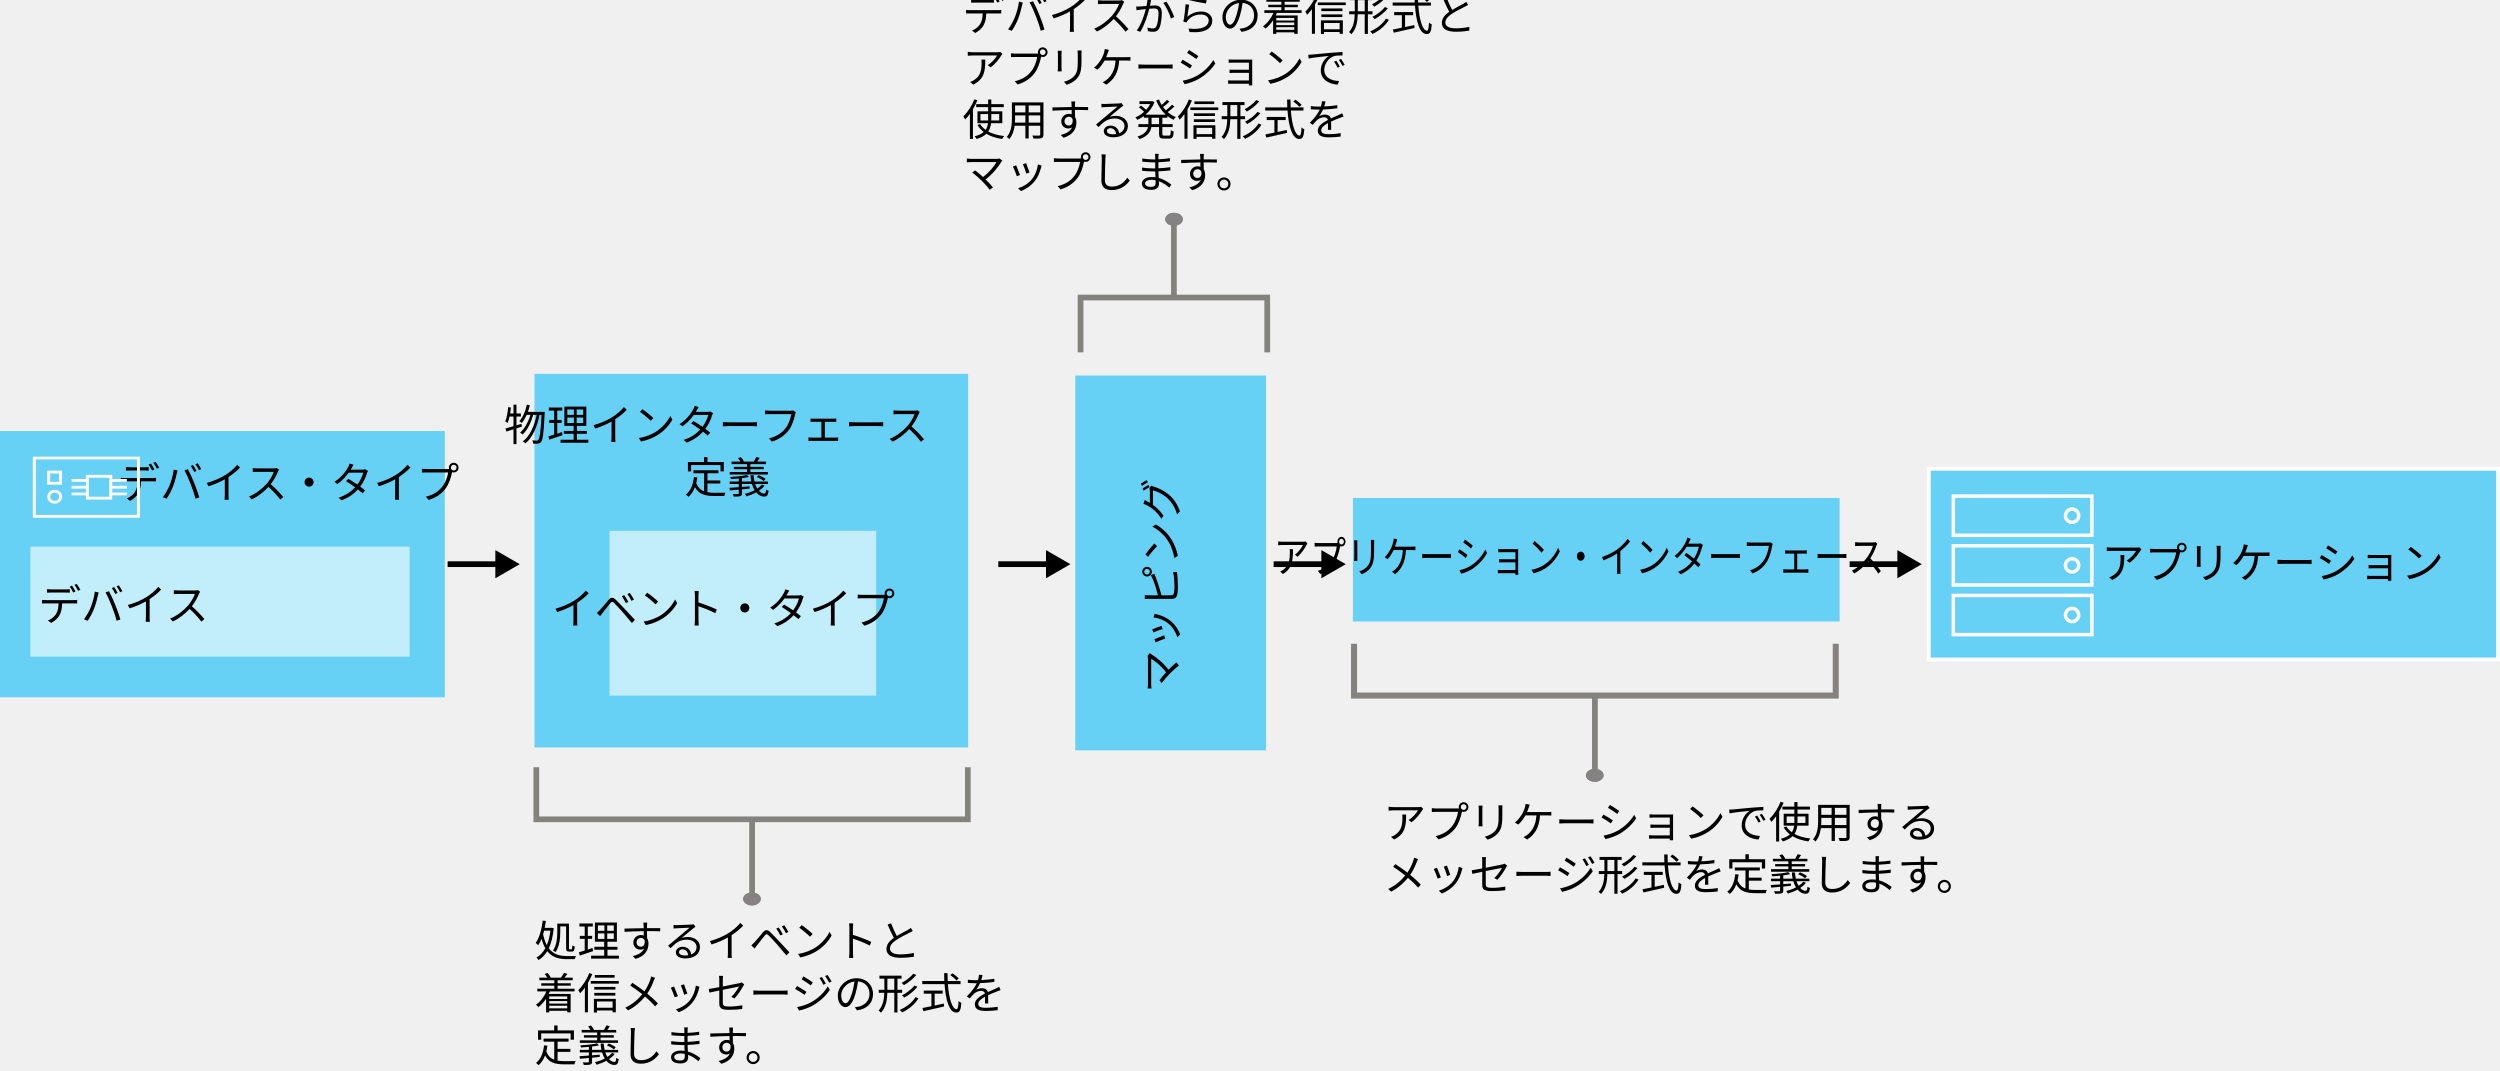
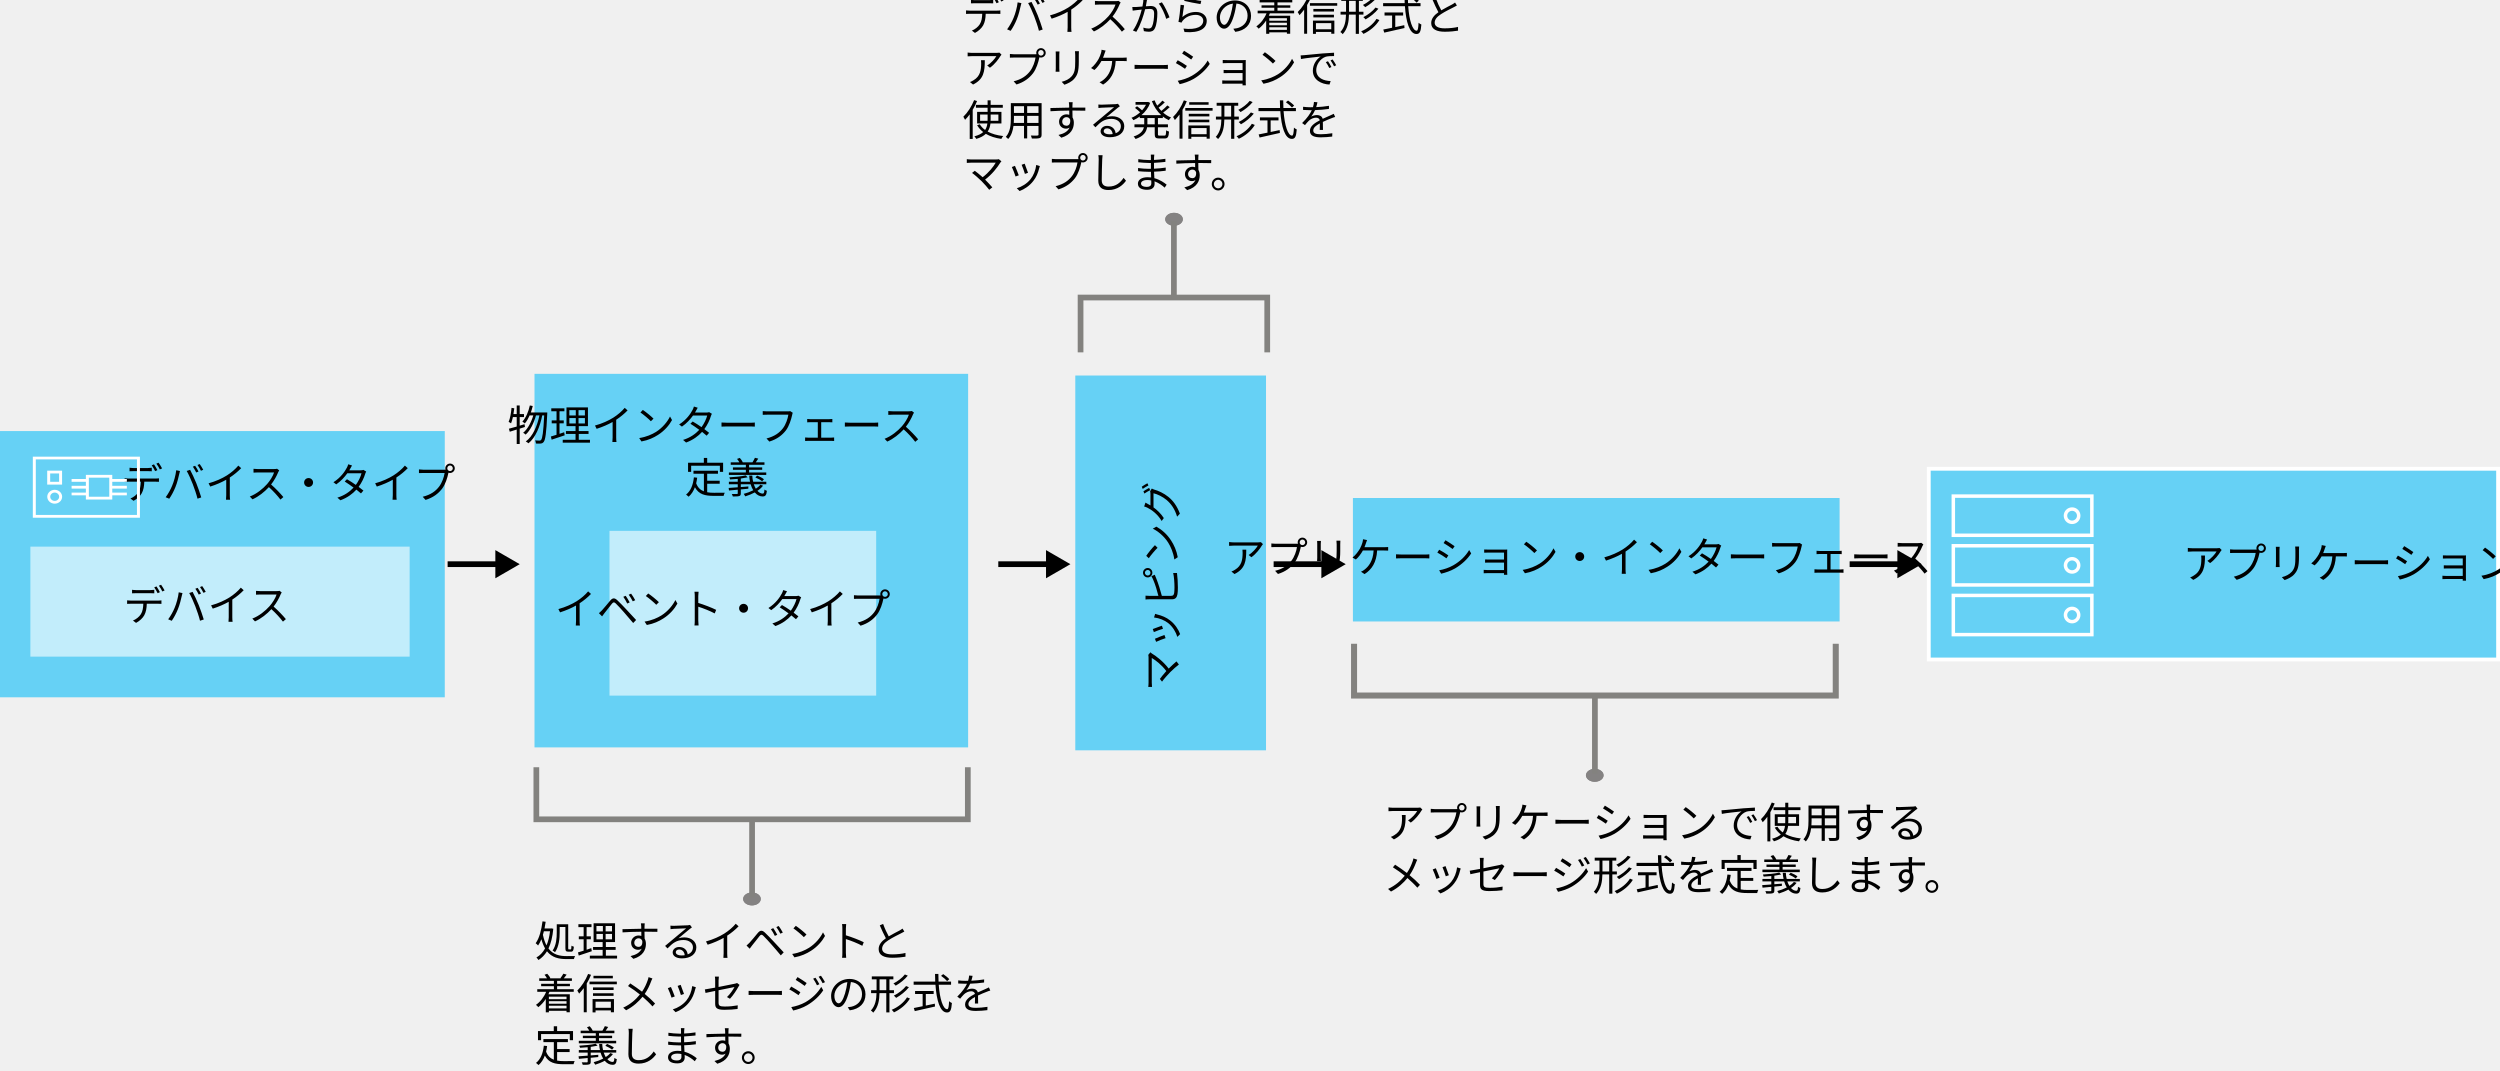
<svg xmlns="http://www.w3.org/2000/svg" id="svg5443" version="1.1" width="655.41" height="280.6" viewBox="0 0 655.41 280.6">
  <defs id="defs5447">
    <marker style="overflow:visible" id="TriangleOutM-3-4-5" refX="0" refY="0" orient="auto">
      <path transform="scale(0.4,0.4)" style="fill-rule:evenodd;stroke:#000000;stroke-width:1pt" d="m 5.77,0 -8.65,5 0,-10 8.65,5 z" id="path21258-13-6-5" />
    </marker>
    <marker style="overflow:visible" id="TriangleOutM-3-4-5-9" refX="0" refY="0" orient="auto">
      <path transform="scale(0.4,0.4)" style="fill-rule:evenodd;stroke:#000000;stroke-width:1pt" d="m 5.77,0 -8.65,5 0,-10 8.65,5 z" id="path21258-13-6-5-0" />
    </marker>
    <marker style="overflow:visible" id="TriangleOutM-3-4-5-9-4" refX="0" refY="0" orient="auto">
      <path transform="scale(0.4,0.4)" style="fill-rule:evenodd;stroke:#000000;stroke-width:1pt" d="m 5.77,0 -8.65,5 0,-10 8.65,5 z" id="path21258-13-6-5-0-6" />
    </marker>
    <marker style="overflow:visible" id="TriangleOutM-3-4-5-9-4-0" refX="0" refY="0" orient="auto">
      <path transform="scale(0.4,0.4)" style="fill-rule:evenodd;stroke:#000000;stroke-width:1pt" d="m 5.77,0 -8.65,5 0,-10 8.65,5 z" id="path21258-13-6-5-0-6-7" />
    </marker>
  </defs>
  <rect ry="0" rx="0" y="122.896" x="505.66" height="50" width="149.25" id="rect79371-1-6-6-9-8-7-3-5-1-2-7-5" style="fill:#66d1f5;fill-opacity:1;fill-rule:evenodd;stroke:#ffffff;stroke-width:1;stroke-miterlimit:4;stroke-dasharray:none;stroke-opacity:1" />
-   <text xml:space="preserve" style="font-style:normal;font-variant:normal;font-weight:normal;font-stretch:normal;font-size:11.25px;line-height:125%;font-family:'MS UI Gothic';-inkscape-font-specification:'MS UI Gothic, Normal';text-align:center;letter-spacing:0px;word-spacing:0px;writing-mode:lr-tb;text-anchor:middle;fill:#000000;fill-opacity:1;stroke:none" x="600.207" y="151.627" id="text18189-5-9">
-     <tspan x="600.207" y="151.627" id="tspan6913-6">アプリケーション</tspan>
+   <text xml:space="preserve" style="font-style:normal;font-variant:normal;font-weight:normal;font-stretch:normal;font-size:11px;line-height:125%;font-family:Arial;-inkscape-font-specification:Arial;text-align:start;letter-spacing:0px;word-spacing:0px;writing-mode:lr-tb;text-anchor:start;fill:#000000;fill-opacity:1;stroke:none" x="572.207" y="151.627" id="text18189-5-9">
+     <tspan x="572.207" y="151.627" id="tspan6913-6">アプリケーション</tspan>
  </text>
  <g id="g5240-2-8" transform="matrix(0.09339234,0,0,0.09339234,506.8965,124.8685)" style="stroke-width:9.794;stroke-miterlimit:4;stroke-dasharray:none">
    <rect id="rect5222-4-5" height="110" width="388.9" stroke-miterlimit="10" y="55.6" x="55.6" style="fill:none;stroke:#ffffff;stroke-width:9.794;stroke-miterlimit:4;stroke-dasharray:none" />
    <rect id="rect5224-7-2" height="110" width="388.9" stroke-miterlimit="10" y="195" x="55.6" style="fill:none;stroke:#ffffff;stroke-width:9.794;stroke-miterlimit:4;stroke-dasharray:none" />
    <rect id="rect5226-6-7" height="110" width="388.9" stroke-miterlimit="10" y="334.4" x="55.6" style="fill:none;stroke:#ffffff;stroke-width:9.794;stroke-miterlimit:4;stroke-dasharray:none" />
    <circle id="circle5228-0-6" r="18.6" cy="110.6" cx="389" stroke-miterlimit="10" style="fill:none;stroke:#ffffff;stroke-width:9.794;stroke-miterlimit:4;stroke-dasharray:none" />
    <circle id="circle5230-5-6" r="18.6" cy="250" cx="389" stroke-miterlimit="10" style="fill:none;stroke:#ffffff;stroke-width:9.794;stroke-miterlimit:4;stroke-dasharray:none" />
    <circle id="circle5232-6-1" r="18.6" cy="389.4" cx="389" stroke-miterlimit="10" style="fill:none;stroke:#ffffff;stroke-width:9.794;stroke-miterlimit:4;stroke-dasharray:none" />
  </g>
  <rect ry="0" rx="0" y="113.009" x="0" height="69.8" width="116.605" id="rect79371-1-6-6-9-8-7-86-3-9" style="fill:#66d1f5;fill-opacity:1;fill-rule:evenodd;stroke:none" />
-   <text y="130.67" x="75.564" font-size="12" id="text56820" style="font-style:normal;font-variant:normal;font-weight:normal;font-stretch:normal;font-size:11.25px;line-height:125%;font-family:'MS UI Gothic';-inkscape-font-specification:'MS UI Gothic, Normal';text-align:center;writing-mode:lr;text-anchor:middle;fill:#000000;fill-opacity:1;">デバイス・タイプ</text>
+   <text y="130.67" x="75.564" font-size="12" id="text56820" style="font-style:normal;font-variant:normal;font-weight:normal;font-stretch:normal;font-size:11px;line-height:125%;font-family:Arial;-inkscape-font-specification:Arial;text-align:center;writing-mode:lr-tb;text-anchor:middle;fill:#000000;fill-opacity:1">デバイス・タイプ</text>
  <rect ry="0" rx="0" y="143.307" x="7.964" height="28.839" width="99.431" id="rect79371-1-6-6-9-8-7-86-7" style="fill:#c2edfb;fill-opacity:1;fill-rule:evenodd;stroke:none" />
-   <text y="162.67" x="32.387" font-size="11" id="text56922" style="font-style:normal;font-variant:normal;font-weight:normal;font-stretch:normal;font-size:11.25px;line-height:125%;font-family:'MS UI Gothic';-inkscape-font-specification:'MS UI Gothic, Normal';text-align:center;writing-mode:lr;text-anchor:middle;fill:#000000;fill-opacity:1;">デバイス</text>
-   <g id="g5278-5" transform="matrix(0.7799818,0,0,0.7279118,5.096387,111.3452)" style="">
+   <text y="162.67" x="32.387" font-size="11" id="text56922" style="font-style:normal;font-variant:normal;font-weight:normal;font-stretch:normal;font-size:11px;line-height:125%;font-family:Arial;-inkscape-font-specification:Arial;text-align:start;writing-mode:lr-tb;text-anchor:start;fill:#000000;fill-opacity:1">デバイス</text>
+   <g id="g5278-5" transform="matrix(0.7799818,0,0,0.7279118,5.096387,111.3452)">
    <path id="path5280-9" d="M 40,12 35.33,12 9.67,12 5,12 5,33 9.67,33 35.34,33 40,33 40,12 Z m -9.22,8.06 5.32,0 m -5.32,2.44 5.32,0 m -5.32,2.44 5.32,0 m -18.57,-4.88 5.32,0 m -5.32,2.44 5.32,0 m -5.32,2.44 5.32,0 m -0.02,1.5 7.87,0 0,-7.87 -7.87,0 0,7.87 z m -10.98,-2.5 c 1.1,0 2,0.9 2,2 0,1.1 -0.9,2 -2,2 -1.1,0 -2,-0.9 -2,-2 0,-1.11 0.9,-2 2,-2 z m 1.98,-2.88 -4,0 0,-4 4,0 0,4 z" stroke-miterlimit="10" style="fill:none;stroke:#ffffff;stroke-miterlimit:10" />
  </g>
  <rect style="fill:#66d1f5;fill-opacity:1;fill-rule:evenodd;stroke:none" id="rect7198-5" width="98.256" height="50" x="-196.706" y="281.903" rx="0" ry="0" transform="matrix(0,-1,1,0,0,0)" />
-   <text xml:space="preserve" style="font-style:normal;font-variant:normal;font-weight:normal;font-stretch:normal;font-size:11.25px;line-height:125%;font-family:'MS UI Gothic';-inkscape-font-specification:'MS UI Gothic, Normal';text-align:center;letter-spacing:0px;word-spacing:0px;writing-mode:lr;text-anchor:middle;fill:#000000;fill-opacity:1;stroke:none;" x="-149.139" y="308.562" id="text7210-2" transform="matrix(0,-1,1,0,0,0)">
+   <text xml:space="preserve" style="font-style:normal;font-variant:normal;font-weight:normal;font-stretch:normal;font-size:11px;line-height:125%;font-family:Arial;-inkscape-font-specification:Arial;text-align:center;letter-spacing:0px;word-spacing:0px;writing-mode:lr-tb;text-anchor:middle;fill:#000000;fill-opacity:1;stroke:none" x="-149.139" y="308.562" id="text7210-2" transform="matrix(0,-1,1,0,0,0)">
    <tspan x="-149.139" y="308.562" id="tspan7573-7">マッピング</tspan>
  </text>
  <rect style="fill:#66d1f5;fill-opacity:1;fill-rule:evenodd;stroke:none" id="rect6559" width="113.683" height="97.932" x="140.126" y="98.007" rx="0" ry="0" />
  <rect ry="0" rx="0" y="139.168" x="159.79" height="43.196" width="69.912" id="rect79371-1-6-6-9-8-7-9-9" style="fill:#c2edfb;fill-opacity:1;fill-rule:evenodd;stroke:none" />
-   <text xml:space="preserve" style="font-style:normal;font-variant:normal;font-weight:normal;font-stretch:normal;font-size:11.25px;line-height:125%;font-family:'MS UI Gothic';-inkscape-font-specification:'MS UI Gothic, Normal';text-align:center;letter-spacing:0px;word-spacing:0px;writing-mode:lr;text-anchor:middle;fill:#000000;fill-opacity:1;stroke:none;" x="195.063" y="115.531" id="text5543">
+   <text xml:space="preserve" style="font-style:normal;font-variant:normal;font-weight:normal;font-stretch:normal;font-size:11px;line-height:125%;font-family:Arial;-inkscape-font-specification:Arial;text-align:center;letter-spacing:0px;word-spacing:0px;writing-mode:lr-tb;text-anchor:middle;fill:#000000;fill-opacity:1;stroke:none" x="195.063" y="115.531" id="text5543">
    <tspan x="195.063" y="115.531" id="tspan5547">物理インターフェース</tspan>
    <tspan x="195.063" y="129.281" id="tspan7758">定義</tspan>
  </text>
-   <text id="text13959-6" y="163.649" x="194.024" style="font-style:normal;font-variant:normal;font-weight:normal;font-stretch:normal;font-size:11.25px;line-height:125%;font-family:'MS UI Gothic';-inkscape-font-specification:'MS UI Gothic, Normal';text-align:center;letter-spacing:0px;word-spacing:0px;writing-mode:lr;text-anchor:middle;fill:#000000;fill-opacity:1;stroke:none;" xml:space="preserve">
+   <text id="text13959-6" y="163.649" x="194.024" style="font-style:normal;font-variant:normal;font-weight:normal;font-stretch:normal;font-size:11px;line-height:125%;font-family:Arial;-inkscape-font-specification:Arial;text-align:center;letter-spacing:0px;word-spacing:0px;writing-mode:lr-tb;text-anchor:middle;fill:#000000;fill-opacity:1;stroke:none" xml:space="preserve">
    <tspan id="tspan13963-4" y="163.649" x="194.024">イベント・タイプ</tspan>
  </text>
-   <flowRoot xml:space="preserve" id="flowRoot7760" style="font-style:normal;font-weight:normal;font-size:11.25px;line-height:125%;font-family:'MS UI Gothic';letter-spacing:0px;word-spacing:0px;fill:#000000;fill-opacity:1;stroke:none;stroke-width:1px;stroke-linecap:butt;stroke-linejoin:miter;stroke-opacity:1;-inkscape-font-specification:'MS UI Gothic, Normal';font-stretch:normal;font-variant:normal;text-anchor:middle;text-align:center;writing-mode:lr;" transform="translate(-80.51996,-21.98809)">
+   <flowRoot xml:space="preserve" id="flowRoot7760" style="font-style:normal;font-weight:normal;font-size:40px;line-height:125%;font-family:sans-serif;letter-spacing:0px;word-spacing:0px;fill:#000000;fill-opacity:1;stroke:none;stroke-width:1px;stroke-linecap:butt;stroke-linejoin:miter;stroke-opacity:1" transform="translate(-80.51996,-21.98809)">
    <flowRegion id="flowRegion7762" />
    <flowPara id="flowPara7766" />
  </flowRoot>
-   <flowRoot xml:space="preserve" id="flowRoot7821" style="font-style:normal;font-weight:normal;font-size:11.25px;line-height:125%;font-family:'MS UI Gothic';letter-spacing:0px;word-spacing:0px;fill:#000000;fill-opacity:1;stroke:none;stroke-width:1px;stroke-linecap:butt;stroke-linejoin:miter;stroke-opacity:1;-inkscape-font-specification:'MS UI Gothic, Normal';font-stretch:normal;font-variant:normal;text-anchor:middle;text-align:center;writing-mode:lr;" transform="translate(-80.51996,-21.98809)">
+   <flowRoot xml:space="preserve" id="flowRoot7821" style="font-style:normal;font-weight:normal;font-size:40px;line-height:125%;font-family:sans-serif;letter-spacing:0px;word-spacing:0px;fill:#000000;fill-opacity:1;stroke:none;stroke-width:1px;stroke-linecap:butt;stroke-linejoin:miter;stroke-opacity:1" transform="translate(-80.51996,-21.98809)">
    <flowRegion id="flowRegion7823" />
    <flowPara id="flowPara7827" />
  </flowRoot>
  <rect style="fill:#66d1f5;fill-opacity:1;fill-rule:evenodd;stroke:none" id="rect6559-2" width="127.59" height="32.368" x="354.686" y="130.559" rx="0" ry="0" />
-   <text xml:space="preserve" style="font-style:normal;font-variant:normal;font-weight:normal;font-stretch:normal;font-size:10.334px;line-height:125%;font-family:'MS UI Gothic';-inkscape-font-specification:'MS UI Gothic, Normal';text-align:center;letter-spacing:0px;word-spacing:0px;writing-mode:lr-tb;text-anchor:middle;fill:#000000;fill-opacity:1;stroke:none" x="454.721" y="137.862" id="text5543-1" transform="scale(0.91857,1.088649)">
-     <tspan x="454.721" y="137.862" id="tspan7758-4">アプリケーション・インターフェース</tspan>
+   <text xml:space="preserve" style="font-style:normal;font-variant:normal;font-weight:normal;font-stretch:normal;font-size:11px;line-height:125%;font-family:Arial;-inkscape-font-specification:Arial;text-align:center;letter-spacing:0px;word-spacing:0px;writing-mode:lr-tb;text-anchor:middle;fill:#000000;fill-opacity:1;stroke:none" x="418.232" y="150.083" id="text5543-1">
+     <tspan x="418.232" y="150.083" id="tspan7758-4">アプリケーション・インターフェース</tspan>
  </text>
-   <flowRoot xml:space="preserve" id="flowRoot7909" style="font-style:normal;font-weight:normal;font-size:11.25px;line-height:125%;font-family:'MS UI Gothic';letter-spacing:0px;word-spacing:0px;fill:#000000;fill-opacity:1;stroke:none;stroke-width:1px;stroke-linecap:butt;stroke-linejoin:miter;stroke-opacity:1;-inkscape-font-specification:'MS UI Gothic, Normal';font-stretch:normal;font-variant:normal;text-anchor:middle;text-align:center;writing-mode:lr;" transform="translate(-80.51996,-21.98809)">
+   <flowRoot xml:space="preserve" id="flowRoot7909" style="font-style:normal;font-weight:normal;font-size:40px;line-height:125%;font-family:sans-serif;letter-spacing:0px;word-spacing:0px;fill:#000000;fill-opacity:1;stroke:none;stroke-width:1px;stroke-linecap:butt;stroke-linejoin:miter;stroke-opacity:1" transform="translate(-80.51996,-21.98809)">
    <flowRegion id="flowRegion7911" />
    <flowPara id="flowPara7915" />
  </flowRoot>
-   <flowRoot xml:space="preserve" id="flowRoot7917" style="font-style:normal;font-weight:normal;font-size:11.25px;line-height:125%;font-family:'MS UI Gothic';letter-spacing:0px;word-spacing:0px;fill:#000000;fill-opacity:1;stroke:none;stroke-width:1px;stroke-linecap:butt;stroke-linejoin:miter;stroke-opacity:1;-inkscape-font-specification:'MS UI Gothic, Normal';font-stretch:normal;font-variant:normal;text-anchor:middle;text-align:center;writing-mode:lr;" transform="translate(-80.51996,-21.98809)">
+   <flowRoot xml:space="preserve" id="flowRoot7917" style="font-style:normal;font-weight:normal;font-size:40px;line-height:125%;font-family:sans-serif;letter-spacing:0px;word-spacing:0px;fill:#000000;fill-opacity:1;stroke:none;stroke-width:1px;stroke-linecap:butt;stroke-linejoin:miter;stroke-opacity:1" transform="translate(-80.51996,-21.98809)">
    <flowRegion id="flowRegion7919" />
    <flowPara id="flowPara7923" />
  </flowRoot>
  <path id="path8199-4-90" d="m 117.35,147.909 14.64,0" style="opacity:1;fill:none;stroke:#000000;stroke-width:1.5;stroke-linecap:butt;stroke-linejoin:miter;stroke-miterlimit:4;stroke-dasharray:none;stroke-opacity:1;marker-end:url(#TriangleOutM-3-4-5)" />
  <path id="path8199-4-90-8" d="m 261.716,147.909 14.64,0" style="opacity:1;fill:none;stroke:#000000;stroke-width:1.5;stroke-linecap:butt;stroke-linejoin:miter;stroke-miterlimit:4;stroke-dasharray:none;stroke-opacity:1;marker-end:url(#TriangleOutM-3-4-5-9)" />
  <path id="path8199-4-90-8-7" d="m 333.902,147.909 14.64,0" style="opacity:1;fill:none;stroke:#000000;stroke-width:1.5;stroke-linecap:butt;stroke-linejoin:miter;stroke-miterlimit:4;stroke-dasharray:none;stroke-opacity:1;marker-end:url(#TriangleOutM-3-4-5-9-4)" />
  <path id="path8199-4-90-8-7-6" d="m 484.911,147.909 14.64,0" style="opacity:1;fill:none;stroke:#000000;stroke-width:1.5;stroke-linecap:butt;stroke-linejoin:miter;stroke-miterlimit:4;stroke-dasharray:none;stroke-opacity:1;marker-end:url(#TriangleOutM-3-4-5-9-4-0)" />
  <g id="g56426" transform="matrix(0,-1,1.357484,0,-518.3338,383.8479)" style="stroke-width:1.287;stroke-miterlimit:4;stroke-dasharray:none">
    <circle cx="326.366" cy="608.593" r="1.692" id="circle56428" style="fill:#848282;stroke-width:1.287;stroke-miterlimit:4;stroke-dasharray:none" />
  </g>
  <path id="path20115" d="m 283.284,92.375 0,-14.373 48.939,0 0,14.373 0,0" style="fill:none;stroke:#83827f;stroke-width:1.5;stroke-linecap:butt;stroke-linejoin:miter;stroke-miterlimit:4;stroke-dasharray:none;stroke-opacity:1" />
  <ellipse cy="307.753" cx="-57.493" id="path20185" style="fill:#848282;fill-opacity:1;stroke:none;stroke-width:1.5;stroke-miterlimit:4;stroke-dasharray:none" transform="matrix(0,-1,1,0,0,0)" rx="1.694" ry="2.3" />
  <path id="path20187" d="m 307.753,78.058 0,-20.171" style="fill:none;stroke:#83827f;stroke-width:1.5;stroke-linecap:butt;stroke-linejoin:miter;stroke-miterlimit:4;stroke-dasharray:none;stroke-opacity:1" />
-   <g id="g8248" transform="translate(-62,64.00707)" style="">
+   <g id="g8248" transform="translate(-62,64.00707)">
    <g style="stroke-width:1.287;stroke-miterlimit:4;stroke-dasharray:none" transform="matrix(0,1,-1.357484,0,1085.256,-154.6974)" id="g56426-0">
      <circle style="fill:#848282;stroke-width:1.287;stroke-miterlimit:4;stroke-dasharray:none" id="circle56428-9" r="1.692" cy="608.593" cx="326.366" />
    </g>
    <path style="fill:none;stroke:#83827f;stroke-width:1.5;stroke-linecap:butt;stroke-linejoin:miter;stroke-miterlimit:4;stroke-dasharray:none;stroke-opacity:1" d="m 315.728,137.137 0,13.651 -113.118,0 0,-13.651 0,0" id="path20115-2" />
    <ellipse ry="2.3" rx="1.694" transform="matrix(0,1,-1,0,0,0)" style="fill:#848282;fill-opacity:1;stroke:none;stroke-width:1.5;stroke-miterlimit:4;stroke-dasharray:none" id="path20185-7" cx="171.657" cy="-259.169" />
    <path style="fill:none;stroke:#83827f;stroke-width:1.5;stroke-linecap:butt;stroke-linejoin:miter;stroke-miterlimit:4;stroke-dasharray:none;stroke-opacity:1" d="m 259.169,151.093 0,20.171" id="path20187-2" />
  </g>
-   <g id="g8241" transform="translate(-62,68.00707)" style="">
+   <g id="g8241" transform="translate(-62,68.00707)">
    <g style="stroke-width:1.287;stroke-miterlimit:4;stroke-dasharray:none" transform="matrix(0,1,-1.357484,0,1306.214,-191.109)" id="g56426-0-4">
      <circle style="fill:#848282;stroke-width:1.287;stroke-miterlimit:4;stroke-dasharray:none" id="circle56428-9-4" r="1.692" cy="608.593" cx="326.366" />
    </g>
    <path style="fill:none;stroke:#83827f;stroke-width:1.58;stroke-linecap:butt;stroke-linejoin:miter;stroke-miterlimit:4;stroke-dasharray:none;stroke-opacity:1" d="m 543.268,100.766 0,13.571 -126.283,0 0,-13.571 0,0" id="path20115-2-2" />
    <ellipse ry="2.3" rx="1.694" transform="matrix(0,1,-1,0,0,0)" style="fill:#848282;fill-opacity:1;stroke:none;stroke-width:1.5;stroke-miterlimit:4;stroke-dasharray:none" id="path20185-7-3" cx="135.246" cy="-480.127" />
    <path style="fill:none;stroke:#83827f;stroke-width:1.5;stroke-linecap:butt;stroke-linejoin:miter;stroke-miterlimit:4;stroke-dasharray:none;stroke-opacity:1" d="m 480.126,114.681 0,20.171" id="path20187-2-5" />
  </g>
-   <text xml:space="preserve" style="font-style:normal;font-weight:normal;font-size:11.25px;line-height:125%;font-family:'MS UI Gothic';letter-spacing:0px;word-spacing:0px;fill:#000000;fill-opacity:1;stroke:none;stroke-width:1px;stroke-linecap:butt;stroke-linejoin:miter;stroke-opacity:1;-inkscape-font-specification:'MS UI Gothic, Normal';font-stretch:normal;font-variant:normal;text-anchor:middle;text-align:center;writing-mode:lr;" x="88.996" y="-84.422" id="text8282">
+   <text xml:space="preserve" style="font-style:normal;font-weight:normal;font-size:40px;line-height:125%;font-family:sans-serif;letter-spacing:0px;word-spacing:0px;fill:#000000;fill-opacity:1;stroke:none;stroke-width:1px;stroke-linecap:butt;stroke-linejoin:miter;stroke-opacity:1" x="88.996" y="-84.422" id="text8282">
    <tspan id="tspan8284" x="88.996" y="-84.422" />
  </text>
-   <text xml:space="preserve" style="font-style:normal;font-variant:normal;font-weight:normal;font-stretch:normal;font-size:11.25px;line-height:125%;font-family:'MS UI Gothic';-inkscape-font-specification:'MS UI Gothic, Normal';text-align:start;letter-spacing:0px;word-spacing:0px;writing-mode:lr;text-anchor:start;fill:#000000;fill-opacity:1;stroke:none;" x="252.319" y="8.008" id="text5543-4">
-     <tspan x="252.319" y="8.008" id="tspan7758-7" style="text-align:start;text-anchor:start;-inkscape-font-specification:'MS UI Gothic, Normal';font-family:'MS UI Gothic';font-weight:normal;font-style:normal;font-stretch:normal;font-variant:normal;font-size:11.25px;writing-mode:lr;line-height:125%;">デバイスからの着信形式と</tspan>
-     <tspan x="252.319" y="21.758" id="tspan8332" style="text-align:start;text-anchor:start;-inkscape-font-specification:'MS UI Gothic, Normal';font-family:'MS UI Gothic';font-weight:normal;font-style:normal;font-stretch:normal;font-variant:normal;font-size:11.25px;writing-mode:lr;line-height:125%;">アプリケーションで</tspan>
-     <tspan x="252.319" y="35.508" id="tspan8334" style="text-align:start;text-anchor:start;-inkscape-font-specification:'MS UI Gothic, Normal';font-family:'MS UI Gothic';font-weight:normal;font-style:normal;font-stretch:normal;font-variant:normal;font-size:11.25px;writing-mode:lr;line-height:125%;">使用する発信形式を</tspan>
-     <tspan x="252.319" y="49.258" id="tspan8336" style="text-align:start;text-anchor:start;-inkscape-font-specification:'MS UI Gothic, Normal';font-family:'MS UI Gothic';font-weight:normal;font-style:normal;font-stretch:normal;font-variant:normal;font-size:11.25px;writing-mode:lr;line-height:125%;">マップします。</tspan>
-     <tspan x="252.319" y="63.008" id="tspan8330" style="text-align:start;text-anchor:start;-inkscape-font-specification:'MS UI Gothic, Normal';font-family:'MS UI Gothic';font-weight:normal;font-style:normal;font-stretch:normal;font-variant:normal;font-size:11.25px;writing-mode:lr;line-height:125%;" />
+   <text xml:space="preserve" style="font-style:normal;font-variant:normal;font-weight:normal;font-stretch:normal;font-size:11px;line-height:125%;font-family:Arial;-inkscape-font-specification:Arial;text-align:center;letter-spacing:0px;word-spacing:0px;writing-mode:lr-tb;text-anchor:middle;fill:#000000;fill-opacity:1;stroke:none" x="252.319" y="8.008" id="text5543-4">
+     <tspan x="252.319" y="8.008" id="tspan7758-7" style="text-align:start;text-anchor:start">デバイスからの着信形式と</tspan>
+     <tspan x="252.319" y="21.758" id="tspan8332" style="text-align:start;text-anchor:start">アプリケーションで</tspan>
+     <tspan x="252.319" y="35.508" id="tspan8334" style="text-align:start;text-anchor:start">使用する発信形式を</tspan>
+     <tspan x="252.319" y="49.258" id="tspan8336" style="text-align:start;text-anchor:start">マップします。</tspan>
+     <tspan x="252.319" y="63.008" id="tspan8330" style="text-align:start;text-anchor:start" />
  </text>
-   <text xml:space="preserve" style="font-style:normal;font-variant:normal;font-weight:normal;font-stretch:normal;font-size:11.25px;line-height:125%;font-family:'MS UI Gothic';-inkscape-font-specification:'MS UI Gothic, Normal';text-align:start;letter-spacing:0px;word-spacing:0px;writing-mode:lr;text-anchor:start;fill:#000000;fill-opacity:1;stroke:none;" x="140.131" y="250.785" id="text5543-4-8">
-     <tspan x="140.131" y="250.785" id="tspan8330-6" style="text-align:start;text-anchor:start;-inkscape-font-specification:'MS UI Gothic, Normal';font-family:'MS UI Gothic';font-weight:normal;font-style:normal;font-stretch:normal;font-variant:normal;font-size:11.25px;writing-mode:lr;line-height:125%;">処理するイベントと</tspan>
-     <tspan x="140.131" y="264.535" style="text-align:start;text-anchor:start;-inkscape-font-specification:'MS UI Gothic, Normal';font-family:'MS UI Gothic';font-weight:normal;font-style:normal;font-stretch:normal;font-variant:normal;font-size:11.25px;writing-mode:lr;line-height:125%;" id="tspan8400">着信メッセージの形式を</tspan>
-     <tspan x="140.131" y="278.285" style="text-align:start;text-anchor:start;-inkscape-font-specification:'MS UI Gothic, Normal';font-family:'MS UI Gothic';font-weight:normal;font-style:normal;font-stretch:normal;font-variant:normal;font-size:11.25px;writing-mode:lr;line-height:125%;" id="tspan8402">定義します。</tspan>
-     <tspan x="140.131" y="292.035" style="text-align:start;text-anchor:start;-inkscape-font-specification:'MS UI Gothic, Normal';font-family:'MS UI Gothic';font-weight:normal;font-style:normal;font-stretch:normal;font-variant:normal;font-size:11.25px;writing-mode:lr;line-height:125%;" id="tspan8398" />
+   <text xml:space="preserve" style="font-style:normal;font-variant:normal;font-weight:normal;font-stretch:normal;font-size:11px;line-height:125%;font-family:Arial;-inkscape-font-specification:Arial;text-align:center;letter-spacing:0px;word-spacing:0px;writing-mode:lr-tb;text-anchor:middle;fill:#000000;fill-opacity:1;stroke:none" x="140.131" y="250.785" id="text5543-4-8">
+     <tspan x="140.131" y="250.785" id="tspan8330-6" style="text-align:start;text-anchor:start">処理するイベントと</tspan>
+     <tspan x="140.131" y="264.535" style="text-align:start;text-anchor:start" id="tspan8400">着信メッセージの形式を</tspan>
+     <tspan x="140.131" y="278.285" style="text-align:start;text-anchor:start" id="tspan8402">定義します。</tspan>
+     <tspan x="140.131" y="292.035" style="text-align:start;text-anchor:start" id="tspan8398" />
  </text>
-   <text xml:space="preserve" style="font-style:normal;font-variant:normal;font-weight:normal;font-stretch:normal;font-size:11.25px;line-height:125%;font-family:'MS UI Gothic';-inkscape-font-specification:'MS UI Gothic, Normal';text-align:start;letter-spacing:0px;word-spacing:0px;writing-mode:lr;text-anchor:start;fill:#000000;fill-opacity:1;stroke:none;" x="362.651" y="219.659" id="text5543-4-6">
-     <tspan x="362.651" y="219.659" id="tspan8330-9" style="text-align:start;text-anchor:start;-inkscape-font-specification:'MS UI Gothic, Normal';font-family:'MS UI Gothic';font-weight:normal;font-style:normal;font-stretch:normal;font-variant:normal;font-size:11.25px;writing-mode:lr;line-height:125%;">アプリケーションで使用する</tspan>
-     <tspan x="362.651" y="233.409" style="text-align:start;text-anchor:start;-inkscape-font-specification:'MS UI Gothic, Normal';font-family:'MS UI Gothic';font-weight:normal;font-style:normal;font-stretch:normal;font-variant:normal;font-size:11.25px;writing-mode:lr;line-height:125%;" id="tspan8418">メッセージ形式を定義します。</tspan>
+   <text xml:space="preserve" style="font-style:normal;font-variant:normal;font-weight:normal;font-stretch:normal;font-size:11px;line-height:125%;font-family:Arial;-inkscape-font-specification:Arial;text-align:center;letter-spacing:0px;word-spacing:0px;writing-mode:lr-tb;text-anchor:middle;fill:#000000;fill-opacity:1;stroke:none" x="362.651" y="219.659" id="text5543-4-6">
+     <tspan x="362.651" y="219.659" id="tspan8330-9" style="text-align:start;text-anchor:start">アプリケーションで使用する</tspan>
+     <tspan x="362.651" y="233.409" style="text-align:start;text-anchor:start" id="tspan8418">メッセージ形式を定義します。</tspan>
  </text>
</svg>
